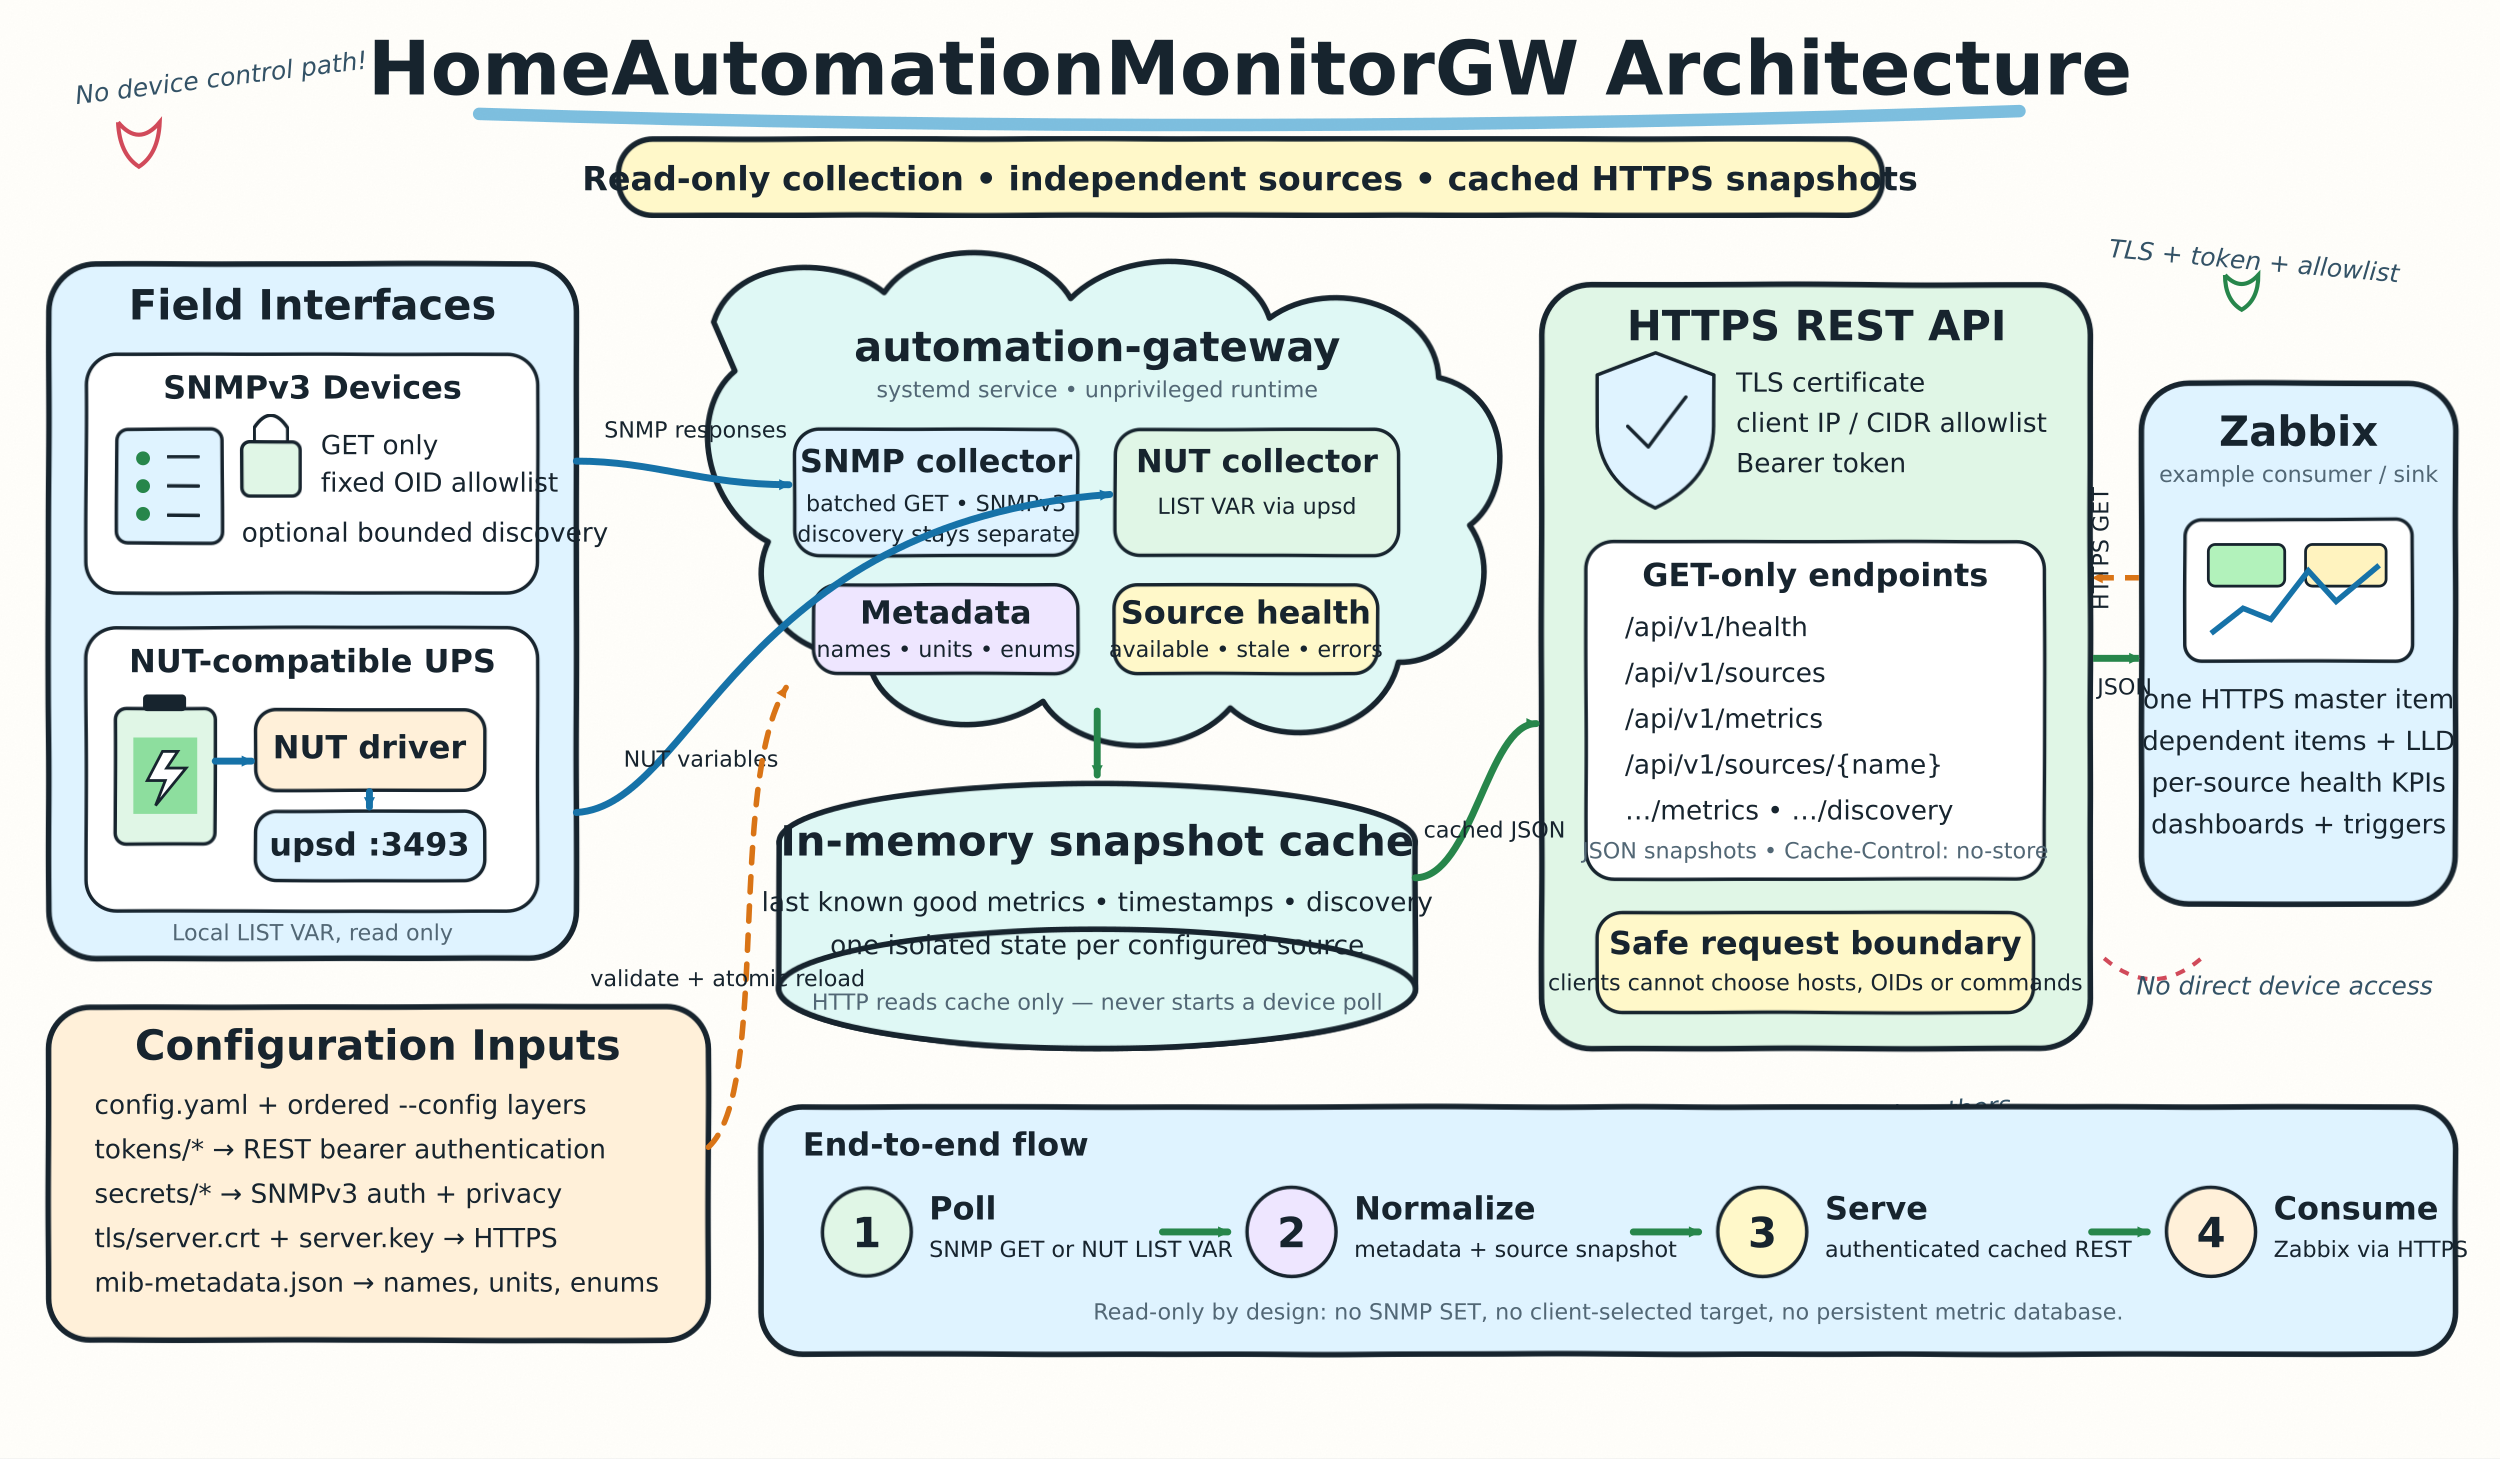
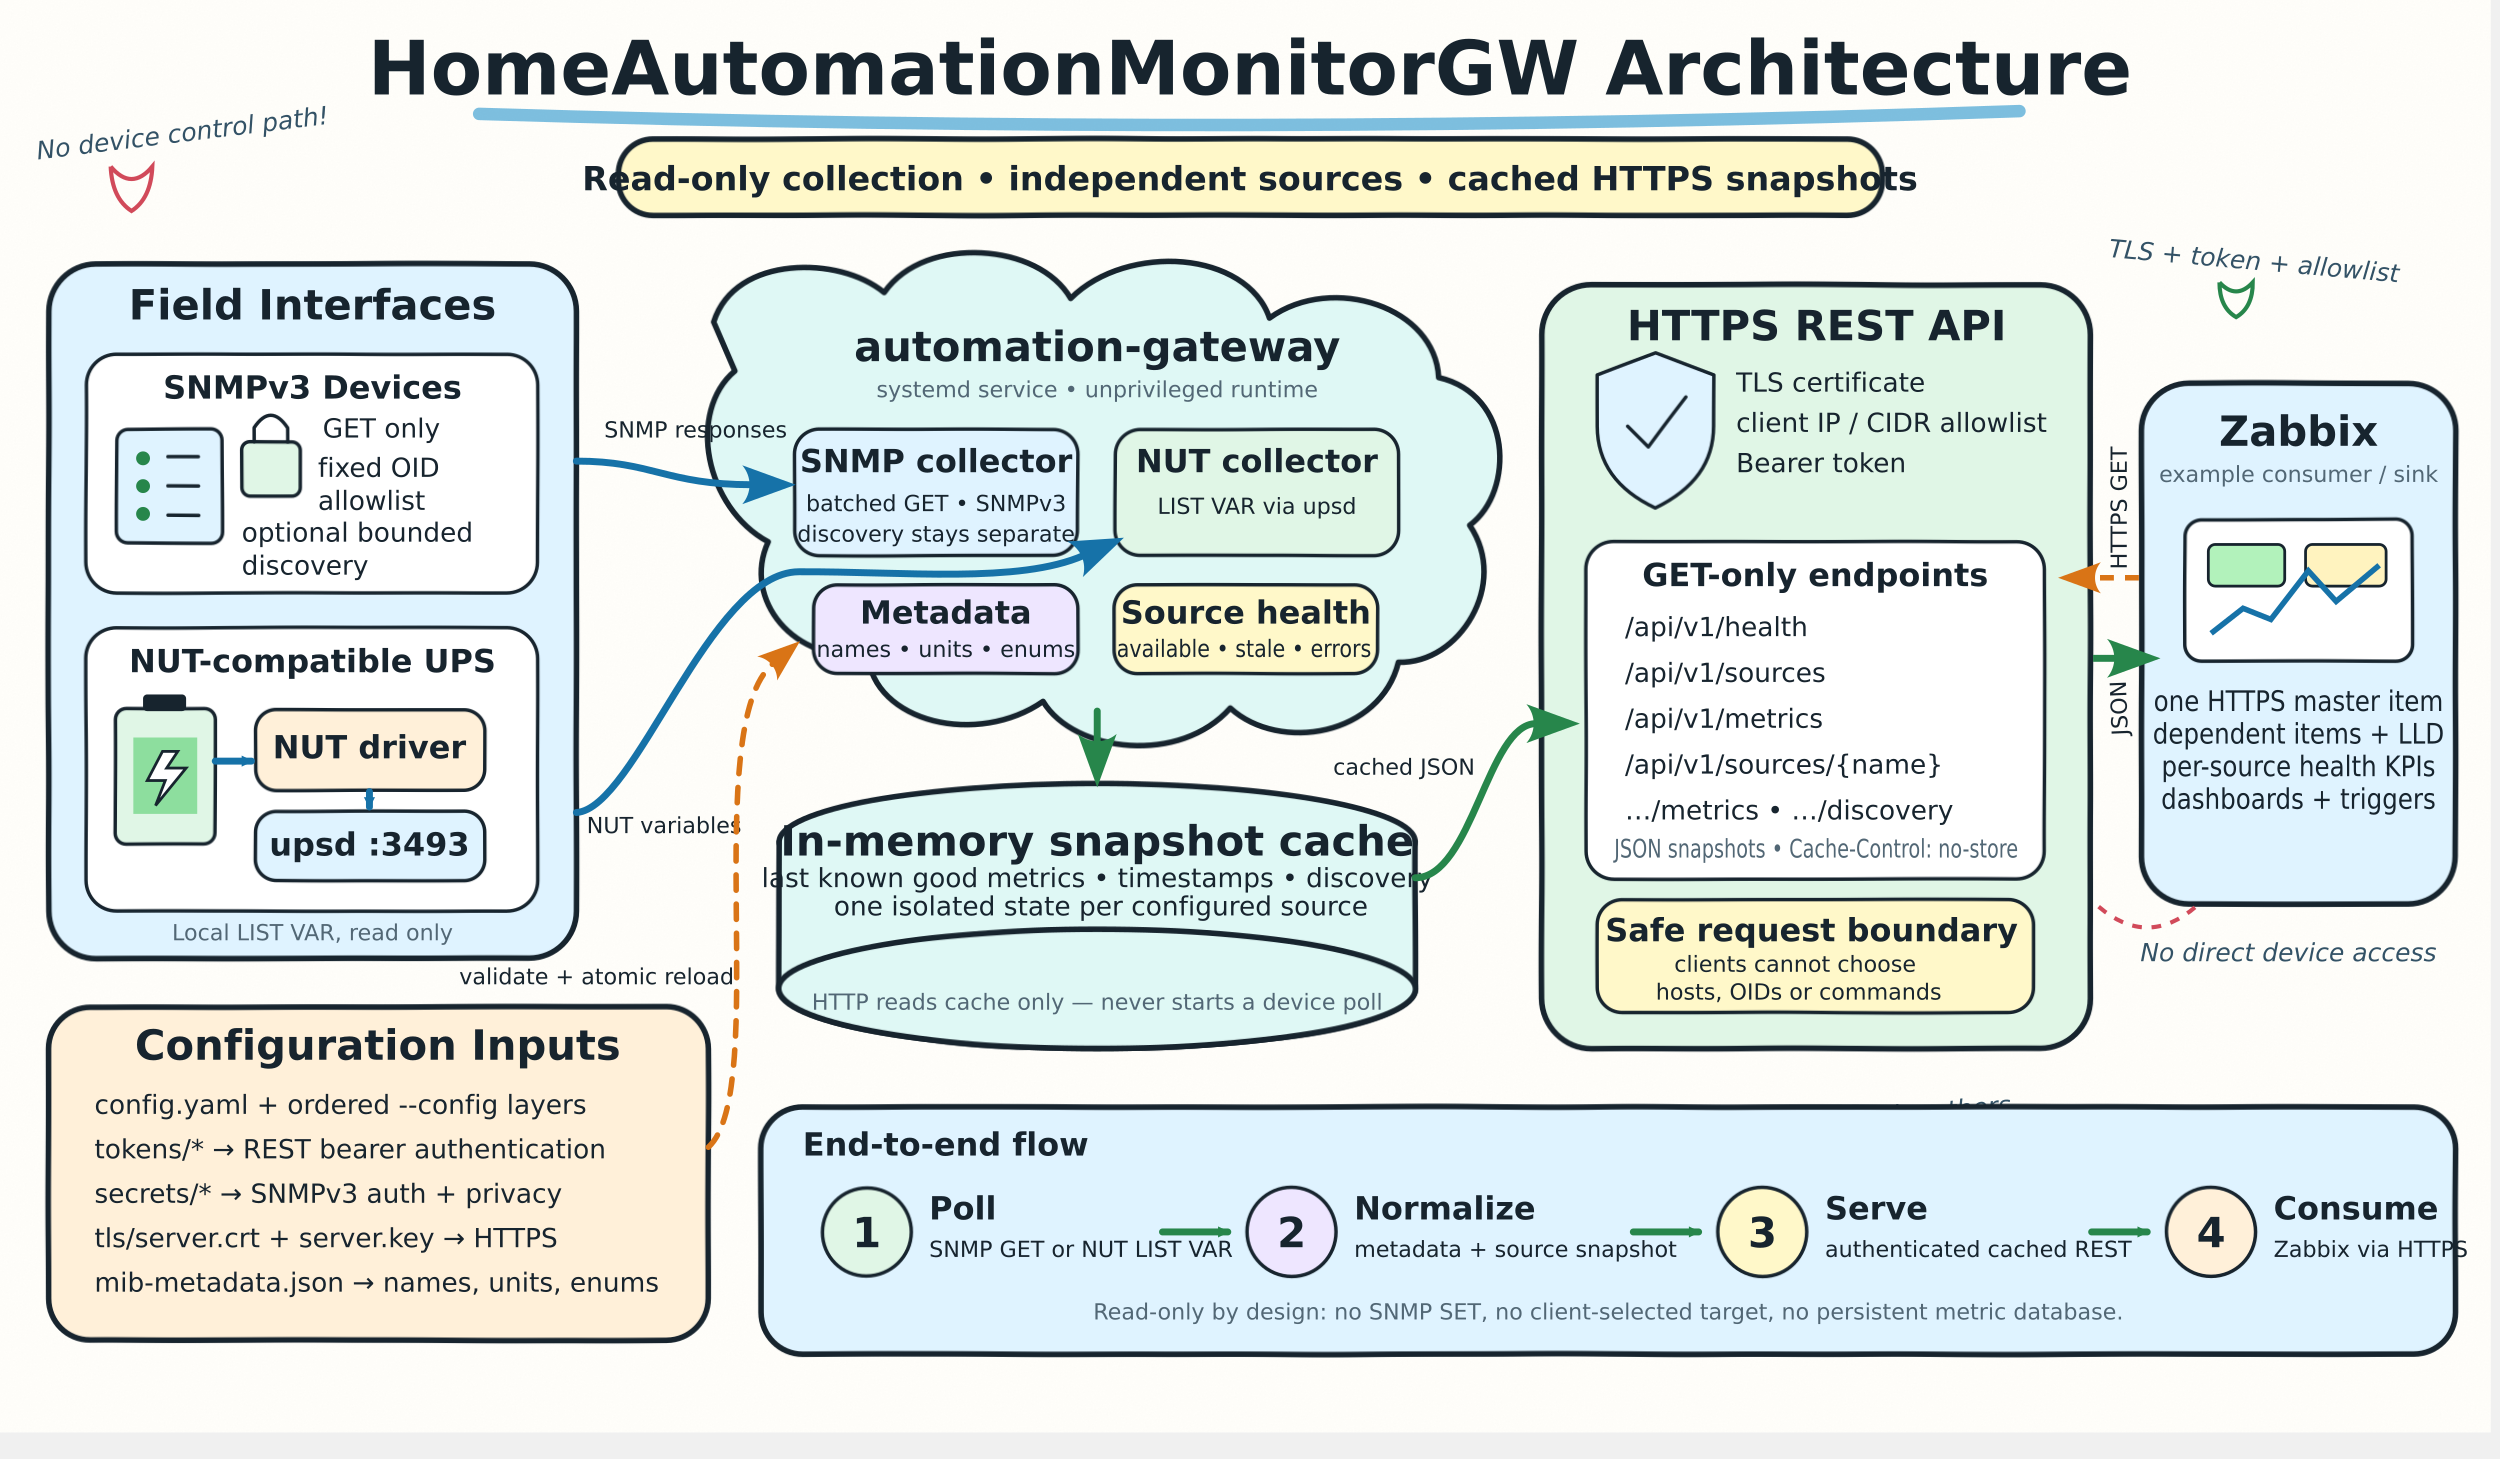
- <svg xmlns="http://www.w3.org/2000/svg" width="1800" height="1050" viewBox="0 0 1800 1050" role="img" aria-labelledby="title desc">
-   <defs>
-     <filter id="paper" x="-5%" y="-5%" width="110%" height="110%">
-       <feTurbulence type="fractalNoise" baseFrequency="0.8" numOctaves="2" seed="7" result="noise" />
-       <feColorMatrix in="noise" type="saturate" values="0" result="gray" />
-       <feComponentTransfer in="gray">
-         <feFuncA type="table" tableValues="0 0.035" />
+ <svg xmlns="http://www.w3.org/2000/svg" width="1800" height="1050" viewBox="0 0 1800 1050" role="img" aria-labelledby="title desc" version="1.1" id="svg82">
+   <defs id="defs4">
+     <marker style="overflow:visible" id="marker90" refX="0" refY="0" orient="auto-start-reverse" markerWidth="1" markerHeight="1" viewBox="0 0 1 1" preserveAspectRatio="xMidYMid">
+       <path transform="scale(0.7)" d="M -2,-4 9,0 -2,4 c 2,-2.33 2,-5.66 0,-8 z" style="fill:context-stroke;fill-rule:evenodd;stroke:none" id="path90" />
+     </marker>
+     <marker style="overflow:visible" id="marker89" refX="0" refY="0" orient="auto-start-reverse" markerWidth="1" markerHeight="1" viewBox="0 0 1 1" preserveAspectRatio="xMidYMid">
+       <path transform="scale(0.7)" d="M -2,-4 9,0 -2,4 c 2,-2.33 2,-5.66 0,-8 z" style="fill:context-stroke;fill-rule:evenodd;stroke:none" id="path89" />
+     </marker>
+     <marker style="overflow:visible" id="marker88" refX="0" refY="0" orient="auto-start-reverse" markerWidth="1" markerHeight="1" viewBox="0 0 1 1" preserveAspectRatio="xMidYMid">
+       <path transform="scale(0.7)" d="M -2,-4 9,0 -2,4 c 2,-2.33 2,-5.66 0,-8 z" style="fill:context-stroke;fill-rule:evenodd;stroke:none" id="path88" />
+     </marker>
+     <marker style="overflow:visible" id="marker87" refX="0" refY="0" orient="auto-start-reverse" markerWidth="1" markerHeight="1" viewBox="0 0 1 1" preserveAspectRatio="xMidYMid">
+       <path transform="scale(0.7)" d="M -2,-4 9,0 -2,4 c 2,-2.33 2,-5.66 0,-8 z" style="fill:context-stroke;fill-rule:evenodd;stroke:none" id="path87" />
+     </marker>
+     <marker style="overflow:visible" id="ConcaveTriangle" refX="0" refY="0" orient="auto-start-reverse" markerWidth="1" markerHeight="1" viewBox="0 0 1 1" preserveAspectRatio="xMidYMid">
+       <path transform="scale(0.7)" d="M -2,-4 9,0 -2,4 c 2,-2.33 2,-5.66 0,-8 z" style="fill:context-stroke;fill-rule:evenodd;stroke:none" id="path7" />
+     </marker>
+     <marker style="overflow:visible" id="marker86" refX="0" refY="0" orient="auto-start-reverse" markerWidth="1" markerHeight="1" viewBox="0 0 1 1" preserveAspectRatio="xMidYMid">
+       <path transform="scale(0.7)" d="M -2,-4 9,0 -2,4 c 2,-2.33 2,-5.66 0,-8 z" style="fill:context-stroke;fill-rule:evenodd;stroke:none" id="path86" />
+     </marker>
+     <filter id="paper" x="0" y="0" width="1" height="1">
+       <feTurbulence type="fractalNoise" baseFrequency="0.8" numOctaves="2" seed="7" result="noise" id="feTurbulence1" />
+       <feColorMatrix in="noise" type="saturate" values="0" result="gray" id="feColorMatrix1" />
+       <feComponentTransfer in="gray" id="feComponentTransfer1">
+         <feFuncA type="table" tableValues="0 0.035" id="feFuncA1" />
      </feComponentTransfer>
-       <feBlend in="SourceGraphic" mode="multiply" />
+       <feBlend in="SourceGraphic" mode="multiply" id="feBlend1" />
    </filter>
-     <filter id="rough" x="-3%" y="-3%" width="106%" height="106%">
-       <feTurbulence type="fractalNoise" baseFrequency="0.012" numOctaves="1" seed="12" result="noise" />
-       <feDisplacementMap in="SourceGraphic" in2="noise" scale="1.4" />
+     <filter id="rough" x="-0.057" y="-0.066" width="1.114" height="1.132">
+       <feTurbulence type="fractalNoise" baseFrequency="0.012" numOctaves="1" seed="12" result="noise" id="feTurbulence2" />
+       <feDisplacementMap in="SourceGraphic" in2="noise" scale="1.4" id="feDisplacementMap2" xChannelSelector="A" yChannelSelector="A" />
    </filter>
-     <marker id="arrowBlue" markerUnits="userSpaceOnUse" markerWidth="8" markerHeight="8" refX="7" refY="4" orient="auto">
-       <path d="M0,0 L8,4 L0,8 z" fill="#1672a8" />
+     <marker id="arrowBlue" markerUnits="userSpaceOnUse" markerWidth="8" markerHeight="8" refX="7" refY="4" orient="auto" viewBox="0 0 8 8" preserveAspectRatio="xMidYMid">
+       <path d="M0,0 L8,4 L0,8 z" fill="#1672a8" id="path2" />
    </marker>
    <marker id="arrowGreen" markerUnits="userSpaceOnUse" markerWidth="8" markerHeight="8" refX="7" refY="4" orient="auto">
-       <path d="M0,0 L8,4 L0,8 z" fill="#27864b" />
+       <path d="M0,0 L8,4 L0,8 z" fill="#27864b" id="path3" />
    </marker>
-     <marker id="arrowOrange" markerUnits="userSpaceOnUse" markerWidth="8" markerHeight="8" refX="7" refY="4" orient="auto">
-       <path d="M0,0 L8,4 L0,8 z" fill="#d97416" />
+     <marker id="arrowOrange" markerUnits="userSpaceOnUse" markerWidth="8" markerHeight="8" refX="5" refY="4" orient="auto" preserveAspectRatio="xMidYMid" viewBox="0 0 8 8">
+       <path d="M0,0 L8,4 L0,8 z" fill="#d97416" id="path4" />
    </marker>
-     <style>
+     <style id="style4">
      .ink{stroke:#17242e;stroke-width:4;stroke-linecap:round;stroke-linejoin:round;filter:url(#rough)}
      .thin{stroke-width:2.5}.box{fill:#fff;}.blue{fill:#dff3ff}.green{fill:#e0f6e6}.orange{fill:#fff0d9}.yellow{fill:#fff8c9}.pink{fill:#ffe6e1}.purple{fill:#eee6ff}.teal{fill:#dff8f5}
      text{font-family:"DejaVu Sans",sans-serif;fill:#17242e}
      .title{font-size:54px;font-weight:700}.subtitle{font-size:24px;font-weight:700}.h1{font-size:30px;font-weight:700}.h2{font-size:23px;font-weight:700}.body{font-size:19px}.small{font-size:16px}.tiny{font-size:14px}.note{font-size:18px;font-style:italic;fill:#335266}
      .blueLine{fill:none;stroke:#1672a8;stroke-width:5;stroke-linecap:round;stroke-linejoin:round;marker-end:url(#arrowBlue)}
      .greenLine{fill:none;stroke:#27864b;stroke-width:5;stroke-linecap:round;stroke-linejoin:round;marker-end:url(#arrowGreen)}
      .orangeLine{fill:none;stroke:#d97416;stroke-width:4;stroke-dasharray:11 10;stroke-linecap:round;stroke-linejoin:round;marker-end:url(#arrowOrange)}
      .dash{stroke-dasharray:10 9}.center{text-anchor:middle}.white{fill:#fff}.muted{fill:#526775}
    </style>
  </defs>
-   <rect width="1800" height="1050" fill="#fffefa" filter="url(#paper)" />
-   <text class="title center" x="900" y="68">HomeAutomationMonitorGW Architecture</text>
-   <path d="M345 82 Q900 99 1454 80" fill="none" stroke="#51a9d6" stroke-width="9" stroke-linecap="round" opacity=".75" />
-   <rect class="ink yellow" x="445" y="100" width="910" height="55" rx="25" />
-   <text class="subtitle center" x="900" y="137" textLength="820" lengthAdjust="spacingAndGlyphs">Read-only collection • independent sources • cached HTTPS snapshots</text>
-   <text class="note" x="55" y="75" transform="rotate(-7 55 75)">No device control path!</text>
-   <path d="M85 88 q15 18 30 0 q-1 23 -15 32 q-14-9-15-32" fill="none" stroke="#d14a5a" stroke-width="3" />
-   <rect class="ink blue" x="35" y="190" width="380" height="500" rx="34" />
-   <text class="h1 center" x="225" y="230">Field Interfaces</text>
-   <rect class="ink box thin" x="62" y="255" width="325" height="172" rx="22" />
-   <text class="h2 center" x="225" y="287">SNMPv3 Devices</text>
-   <rect class="ink blue thin" x="84" y="309" width="76" height="82" rx="8" />
-   <circle cx="103" cy="330" r="5" fill="#27864b" />
-   <circle cx="103" cy="350" r="5" fill="#27864b" />
-   <circle cx="103" cy="370" r="5" fill="#27864b" />
-   <path class="ink thin" d="M121 329 h22 M121 350 h22 M121 371 h22" fill="none" />
-   <rect class="ink green thin" x="174" y="318" width="42" height="39" rx="6" />
-   <path class="ink thin" d="M183 318 v-10 q12-18 24 0 v10" fill="none" />
-   <text class="body" x="231" y="327">GET only</text>
-   <text class="body" x="231" y="354">fixed OID allowlist</text>
-   <text class="body" x="174" y="390">optional bounded discovery</text>
-   <rect class="ink box thin" x="62" y="452" width="325" height="204" rx="22" />
-   <text class="h2 center" x="225" y="484">NUT-compatible UPS</text>
-   <rect class="ink green thin" x="83" y="510" width="72" height="98" rx="8" />
-   <rect x="103" y="500" width="31" height="12" rx="3" fill="#17242e" />
-   <path d="M96 586 h46 v-55 h-46z" fill="#8dde9e" />
-   <path d="M117 541 l-11 21 h13 l-7 18 22-27 h-14 l8-12z" fill="#fff" stroke="#17242e" stroke-width="2" />
-   <rect class="ink orange thin" x="184" y="511" width="165" height="58" rx="15" />
-   <text class="h2 center" x="266" y="546">NUT driver</text>
-   <path class="blueLine" d="M155 548 L181 548" />
-   <rect class="ink blue thin" x="184" y="584" width="165" height="50" rx="15" />
-   <text class="h2 center" x="266" y="616">upsd :3493</text>
-   <path class="blueLine" d="M266 570 L266 581" />
-   <text class="small center muted" x="225" y="677">Local LIST VAR, read only</text>
-   <path class="ink teal" d="M514 232 C530 183 604 184 637 211 C667 168 748 175 771 215 C812 174 898 181 914 229 C960 196 1034 222 1036 272 C1089 284 1091 353 1058 378 C1087 421 1051 478 1007 477 C994 529 921 542 886 510 C850 550 773 542 751 505 C705 538 628 520 625 471 C572 479 534 431 553 390 C508 366 494 296 529 267 Z" />
-   <text class="h1 center" x="790" y="260">automation-gateway</text>
-   <text class="small center muted" x="790" y="286">systemd service • unprivileged runtime</text>
-   <rect class="ink blue thin" x="572" y="309" width="204" height="91" rx="18" />
-   <text class="h2 center" x="674" y="340">SNMP collector</text>
-   <text class="small center" x="674" y="368">batched GET • SNMPv3</text>
-   <text class="small center" x="674" y="390">discovery stays separate</text>
-   <rect class="ink green thin" x="803" y="309" width="204" height="91" rx="18" />
-   <text class="h2 center" x="905" y="340">NUT collector</text>
-   <text class="small center" x="905" y="370">LIST VAR via upsd</text>
-   <rect class="ink purple thin" x="586" y="421" width="190" height="64" rx="17" />
-   <text class="h2 center" x="681" y="449">Metadata</text>
-   <text class="small center" x="681" y="473">names • units • enums</text>
-   <rect class="ink yellow thin" x="802" y="421" width="190" height="64" rx="17" />
-   <text class="h2 center" x="897" y="449">Source health</text>
-   <text class="small center" x="897" y="473">available • stale • errors</text>
-   <path class="blueLine" d="M415 332 C470 332 506 349 568 349" />
-   <text class="small" x="435" y="315" fill="#1672a8">SNMP responses</text>
-   <path class="blueLine" d="M415 585 C500 580 530 376 799 356" />
-   <text class="small" x="449" y="552" fill="#1672a8">NUT variables</text>
-   <g>
-     <ellipse class="ink teal" cx="790" cy="606" rx="229" ry="42" />
-     <path class="ink teal" d="M561 606 v106 c0 24 103 43 229 43 s229-19 229-43V606" />
-     <ellipse class="ink teal" cx="790" cy="712" rx="229" ry="43" />
-     <text class="h1 center" x="790" y="616" textLength="370" lengthAdjust="spacingAndGlyphs">In-memory snapshot cache</text>
-     <text class="body center" x="790" y="656" textLength="390" lengthAdjust="spacingAndGlyphs">last known good metrics • timestamps • discovery</text>
-     <text class="body center" x="790" y="687" textLength="345" lengthAdjust="spacingAndGlyphs">one isolated state per configured source</text>
-     <text class="small center muted" x="790" y="727" textLength="385" lengthAdjust="spacingAndGlyphs">HTTP reads cache only — never starts a device poll</text>
+   <rect width="1800" height="1050" fill="#fffefa" filter="url(#paper)" id="rect4" x="-6.646" y="-18.608" />
+   <text class="title center" x="900" y="68" id="text4">HomeAutomationMonitorGW Architecture</text>
+   <path d="M345 82 Q900 99 1454 80" fill="none" stroke="#51a9d6" stroke-width="9" stroke-linecap="round" opacity=".75" id="path5" />
+   <rect class="ink yellow" x="445" y="100" width="910" height="55" rx="25" id="rect5" />
+   <text class="subtitle center" x="900" y="137" textLength="820" lengthAdjust="spacingAndGlyphs" id="text5">Read-only collection • independent sources • cached HTTPS snapshots</text>
+   <text class="note" x="12.887" y="117.318" transform="rotate(-7)" id="text6">No device control path!</text>
+   <path d="m 79.684,119.899 q 15,18 30,0 -1,23 -15,32 -14,-9 -15,-32" fill="none" stroke="#d14a5a" stroke-width="3" id="path6" />
+   <rect class="ink blue" x="35" y="190" width="380" height="500" rx="34" id="rect6" />
+   <text class="h1 center" x="225" y="230" id="text7">Field Interfaces</text>
+   <rect class="ink box thin" x="62" y="255" width="325" height="172" rx="22" id="rect7" />
+   <text class="h2 center" x="225" y="287" id="text8">SNMPv3 Devices</text>
+   <rect class="ink blue thin" x="84" y="309" width="76" height="82" rx="8" id="rect8" />
+   <circle cx="103" cy="330" r="5" fill="#27864b" id="circle8" />
+   <circle cx="103" cy="350" r="5" fill="#27864b" id="circle9" />
+   <circle cx="103" cy="370" r="5" fill="#27864b" id="circle10" />
+   <path class="ink thin" d="M121 329 h22 M121 350 h22 M121 371 h22" fill="none" id="path10" />
+   <rect class="ink green thin" x="174" y="318" width="42" height="39" rx="6" id="rect10" />
+   <path class="ink thin" d="M183 318 v-10 q12-18 24 0 v10" fill="none" id="path11" />
+   <text class="body" x="232.329" y="315.038" id="text11">GET only</text>
+   <text class="body" x="228.924" y="343.367" id="text12">
+     <tspan id="tspan83" x="228.924" y="343.367">fixed OID</tspan>
+     <tspan x="228.924" y="367.117" id="tspan86">allowlist</tspan>
+   </text>
+   <text class="body" x="174" y="390" id="text13">
+     <tspan id="tspan84" x="174" y="390">optional bounded</tspan>
+     <tspan id="tspan85" x="174" y="413.75">discovery</tspan>
+   </text>
+   <rect class="ink box thin" x="62" y="452" width="325" height="204" rx="22" id="rect13" />
+   <text class="h2 center" x="225" y="484" id="text14">NUT-compatible UPS</text>
+   <rect class="ink green thin" x="83" y="510" width="72" height="98" rx="8" id="rect14" />
+   <rect x="103" y="500" width="31" height="12" rx="3" fill="#17242e" id="rect15" />
+   <path d="M96 586 h46 v-55 h-46z" fill="#8dde9e" id="path15" />
+   <path d="M117 541 l-11 21 h13 l-7 18 22-27 h-14 l8-12z" fill="#fff" stroke="#17242e" stroke-width="2" id="path16" />
+   <rect class="ink orange thin" x="184" y="511" width="165" height="58" rx="15" id="rect16" />
+   <text class="h2 center" x="266" y="546" id="text16">NUT driver</text>
+   <path class="blueLine" d="M155 548 L181 548" id="path17" />
+   <rect class="ink blue thin" x="184" y="584" width="165" height="50" rx="15" id="rect17" />
+   <text class="h2 center" x="266" y="616" id="text17">upsd :3493</text>
+   <path class="blueLine" d="M266 570 L266 581" id="path18" />
+   <text class="small center muted" x="225" y="677" id="text18">Local LIST VAR, read only</text>
+   <path class="ink teal" d="M514 232 C530 183 604 184 637 211 C667 168 748 175 771 215 C812 174 898 181 914 229 C960 196 1034 222 1036 272 C1089 284 1091 353 1058 378 C1087 421 1051 478 1007 477 C994 529 921 542 886 510 C850 550 773 542 751 505 C705 538 628 520 625 471 C572 479 534 431 553 390 C508 366 494 296 529 267 Z" id="path19" />
+   <text class="h1 center" x="790" y="260" id="text19">automation-gateway</text>
+   <text class="small center muted" x="790" y="286" id="text20">systemd service • unprivileged runtime</text>
+   <rect class="ink blue thin" x="572" y="309" width="204" height="91" rx="18" id="rect20" />
+   <text class="h2 center" x="674" y="340" id="text21">SNMP collector</text>
+   <text class="small center" x="674" y="368" id="text22">batched GET • SNMPv3</text>
+   <text class="small center" x="674" y="390" id="text23">discovery stays separate</text>
+   <rect class="ink green thin" x="803" y="309" width="204" height="91" rx="18" id="rect23" />
+   <text class="h2 center" x="905" y="340" id="text24">NUT collector</text>
+   <text class="small center" x="905" y="370" id="text25">LIST VAR via upsd</text>
+   <rect class="ink purple thin" x="586" y="421" width="190" height="64" rx="17" id="rect25" />
+   <text class="h2 center" x="681" y="449" id="text26">Metadata</text>
+   <text class="small center" x="681" y="473" id="text27">names • units • enums</text>
+   <rect class="ink yellow thin" x="802" y="421" width="190" height="64" rx="17" id="rect27" />
+   <text class="h2 center" x="897" y="449" id="text28">Source health</text>
+   <text class="small center" x="963.681" y="439.624" id="text29" transform="scale(0.9294381,1.075919)" style="stroke-width:1">available • stale • errors</text>
+   <path class="blueLine" d="m 415,332 c 55,0 64.418,17 126.418,17" id="path29" style="marker-end:url(#marker88)" />
+   <text class="small" x="435" y="315" fill="#1672a8" id="text30">SNMP responses</text>
+   <path class="blueLine" d="m 415,585 c 42.5,-2.5 95.887,-173.085 160.215,-173.337 75.674,-0.296 158.399,8.831 205.177,-11.802" id="path30" style="marker-end:url(#ConcaveTriangle)" />
+   <text class="small" x="422.418" y="599.848" fill="#1672a8" id="text31">NUT variables</text>
+   <g id="g35">
+     <ellipse class="ink teal" cx="790" cy="606" rx="229" ry="42" id="ellipse31" />
+     <path class="ink teal" d="M561 606 v106 c0 24 103 43 229 43 s229-19 229-43V606" id="path31" />
+     <ellipse class="ink teal" cx="790" cy="712" rx="229" ry="43" id="ellipse32" />
+     <text class="h1 center" x="790" y="616" textLength="370" lengthAdjust="spacingAndGlyphs" id="text32">In-memory snapshot cache</text>
+     <text class="body center" x="790" y="656" textLength="390" lengthAdjust="spacingAndGlyphs" id="text33" transform="translate(0,-17.27848)">last known good metrics • timestamps • discovery</text>
+     <text class="body center" x="790" y="687" textLength="345" lengthAdjust="spacingAndGlyphs" id="text34" transform="translate(2.658228,-27.91139)">one isolated state per configured source</text>
+     <text class="small center muted" x="790" y="727" textLength="385" lengthAdjust="spacingAndGlyphs" id="text35">HTTP reads cache only — never starts a device poll</text>
  </g>
-   <path class="greenLine" d="M790 512 L790 558" />
-   <rect class="ink orange" x="35" y="725" width="475" height="240" rx="30" />
-   <text class="h1 center" x="272" y="763">Configuration Inputs</text>
-   <text class="body" x="68" y="802">config.yaml + ordered --config layers</text>
-   <text class="body" x="68" y="834">tokens/* → REST bearer authentication</text>
-   <text class="body" x="68" y="866">secrets/* → SNMPv3 auth + privacy</text>
-   <text class="body" x="68" y="898">tls/server.crt + server.key → HTTPS</text>
-   <text class="body" x="68" y="930">mib-metadata.json → names, units, enums</text>
-   <path class="orangeLine" d="M510 826 C555 785 523 565 566 495" />
-   <text class="small" x="425" y="710" fill="#d97416">validate + atomic reload</text>
-   <rect class="ink green" x="1110" y="205" width="395" height="550" rx="36" />
-   <text class="h1 center" x="1308" y="245">HTTPS REST API</text>
-   <path class="ink blue thin" d="M1150 270 l42-16 42 16 v37 q0 39-42 59 q-42-20-42-59z" />
-   <path class="ink thin" d="M1172 307 l15 15 27-36" fill="none" stroke="#27864b" stroke-width="6" />
-   <text class="body" x="1250" y="282">TLS certificate</text>
-   <text class="body" x="1250" y="311">client IP / CIDR allowlist</text>
-   <text class="body" x="1250" y="340">Bearer token</text>
-   <rect class="ink box thin" x="1142" y="390" width="330" height="243" rx="20" />
-   <text class="h2 center" x="1307" y="422">GET-only endpoints</text>
-   <text class="body" x="1170" y="458">/api/v1/health</text>
-   <text class="body" x="1170" y="491">/api/v1/sources</text>
-   <text class="body" x="1170" y="524">/api/v1/metrics</text>
-   <text class="body" x="1170" y="557">/api/v1/sources/{name}</text>
-   <text class="body" x="1170" y="590">…/metrics   •   …/discovery</text>
-   <text class="small center muted" x="1307" y="618">JSON snapshots • Cache-Control: no-store</text>
-   <rect class="ink yellow thin" x="1150" y="657" width="314" height="72" rx="18" />
-   <text class="h2 center" x="1307" y="687">Safe request boundary</text>
-   <text class="small center" x="1307" y="713">clients cannot choose hosts, OIDs or commands</text>
-   <path class="greenLine" d="M1019 632 C1060 632 1071 521 1106 521" />
-   <text class="small" x="1025" y="603" fill="#27864b">cached JSON</text>
-   <rect class="ink blue" x="1542" y="276" width="226" height="375" rx="34" />
-   <text class="h1 center" x="1655" y="321">Zabbix</text>
-   <text class="small center muted" x="1655" y="347">example consumer / sink</text>
-   <rect class="ink box thin" x="1573" y="374" width="164" height="102" rx="12" />
-   <rect x="1590" y="392" width="55" height="30" rx="5" fill="#b2f2bb" stroke="#17242e" stroke-width="2" />
-   <rect x="1660" y="392" width="58" height="30" rx="5" fill="#fff3bf" stroke="#17242e" stroke-width="2" />
-   <path d="M1592 456 l23-18 20 8 27-35 20 22 31-26" fill="none" stroke="#1672a8" stroke-width="4" />
-   <text class="body center" x="1655" y="510">one HTTPS master item</text>
-   <text class="body center" x="1655" y="540">dependent items + LLD</text>
-   <text class="body center" x="1655" y="570">per-source health KPIs</text>
-   <text class="body center" x="1655" y="600">dashboards + triggers</text>
-   <path d="M1540 416 C1519 416 1514 416 1507 416" fill="none" stroke="#d97416" stroke-width="4" stroke-dasharray="10 8" marker-end="url(#arrowOrange)" />
-   <text class="small center" x="1518" y="395" fill="#d97416" transform="rotate(-90 1518 395)">HTTPS GET</text>
-   <path d="M1507 474 C1519 474 1528 474 1540 474" fill="none" stroke="#27864b" stroke-width="5" marker-end="url(#arrowGreen)" />
-   <text class="small" x="1510" y="500" fill="#27864b">JSON</text>
-   <path d="M1515 690 q35 30 70 0" fill="none" stroke="#d14a5a" stroke-width="3" stroke-dasharray="7 7" />
-   <text class="note center" x="1645" y="716">No direct device access</text>
-   <text class="note" x="1518" y="185" transform="rotate(5 1518 185)">TLS + token + allowlist</text>
-   <path d="M1602 198 q12 13 24 0 q0 18-12 25 q-12-7-12-25" fill="none" stroke="#27864b" stroke-width="3" />
-   <text class="note" x="1065" y="835" transform="rotate(-5 1065 835)">One failed source does not stop the others.</text>
-   <rect class="ink blue" x="548" y="797" width="1220" height="178" rx="30" />
-   <text class="h2" x="578" y="832">End-to-end flow</text>
-   <g>
-     <circle class="ink green thin" cx="624" cy="887" r="32" />
-     <text class="h1 center" x="624" y="898">1</text>
-     <text class="h2" x="669" y="878">Poll</text>
-     <text class="small" x="669" y="905">SNMP GET or NUT LIST VAR</text>
-     <path class="greenLine" d="M837 887 L884 887" />
-     <circle class="ink purple thin" cx="930" cy="887" r="32" />
-     <text class="h1 center" x="930" y="898">2</text>
-     <text class="h2" x="975" y="878">Normalize</text>
-     <text class="small" x="975" y="905">metadata + source snapshot</text>
-     <path class="greenLine" d="M1176 887 L1223 887" />
-     <circle class="ink yellow thin" cx="1269" cy="887" r="32" />
-     <text class="h1 center" x="1269" y="898">3</text>
-     <text class="h2" x="1314" y="878">Serve</text>
-     <text class="small" x="1314" y="905">authenticated cached REST</text>
-     <path class="greenLine" d="M1506 887 L1546 887" />
-     <circle class="ink orange thin" cx="1592" cy="887" r="32" />
-     <text class="h1 center" x="1592" y="898">4</text>
-     <text class="h2" x="1637" y="878">Consume</text>
-     <text class="small" x="1637" y="905">Zabbix via HTTPS</text>
+   <path class="greenLine" d="m 790,512 v 23.405" id="path35" style="marker-end:url(#marker87)" />
+   <rect class="ink orange" x="35" y="725" width="475" height="240" rx="30" id="rect35" />
+   <text class="h1 center" x="272" y="763" id="text36">Configuration Inputs</text>
+   <text class="body" x="68" y="802" id="text37">config.yaml + ordered --config layers</text>
+   <text class="body" x="68" y="834" id="text38">tokens/* → REST bearer authentication</text>
+   <text class="body" x="68" y="866" id="text39">secrets/* → SNMPv3 auth + privacy</text>
+   <text class="body" x="68" y="898" id="text40">tls/server.crt + server.key → HTTPS</text>
+   <text class="body" x="68" y="930" id="text41">mib-metadata.json → names, units, enums</text>
+   <path class="orangeLine" d="m 510,826 c 45,-41 -6.937,-303.532 46.696,-348.278" id="path41" style="marker-end:url(#marker86)" />
+   <text class="small" x="330.633" y="708.671" fill="#d97416" id="text42">validate + atomic reload</text>
+   <rect class="ink green" x="1110" y="205" width="395" height="550" rx="36" id="rect42" />
+   <text class="h1 center" x="1308" y="245" id="text43">HTTPS REST API</text>
+   <path class="ink blue thin" d="M1150 270 l42-16 42 16 v37 q0 39-42 59 q-42-20-42-59z" id="path43" />
+   <path class="ink thin" d="M1172 307 l15 15 27-36" fill="none" stroke="#27864b" stroke-width="6" id="path44" />
+   <text class="body" x="1250" y="282" id="text44">TLS certificate</text>
+   <text class="body" x="1250" y="311" id="text45">client IP / CIDR allowlist</text>
+   <text class="body" x="1250" y="340" id="text46">Bearer token</text>
+   <rect class="ink box thin" x="1142" y="390" width="330" height="243" rx="20" id="rect46" />
+   <text class="h2 center" x="1307" y="422" id="text47">GET-only endpoints</text>
+   <text class="body" x="1170" y="458" id="text48">/api/v1/health</text>
+   <text class="body" x="1170" y="491" id="text49">/api/v1/sources</text>
+   <text class="body" x="1170" y="524" id="text50">/api/v1/metrics</text>
+   <text class="body" x="1170" y="557" id="text51">/api/v1/sources/{name}</text>
+   <text class="body" x="1170" y="590" id="text52">…/metrics   •   …/discovery</text>
+   <text class="small center muted" x="1509.728" y="534.794" id="text53" transform="scale(0.8661418,1.154545)" style="stroke-width:1">JSON snapshots • Cache-Control: no-store</text>
+   <rect class="ink yellow thin" x="1150" y="647.696" width="314" height="81.304" rx="18" id="rect53" />
+   <text class="h2 center" x="1304.342" y="677.696" id="text54">Safe request boundary</text>
+   <text class="small center" x="1295.038" y="699.709" id="text55">
+     <tspan id="tspan90" x="1295.038" y="699.709">clients cannot choose</tspan>
+     <tspan id="tspan91" x="1295.038" y="719.709">hosts, OIDs or commands</tspan>
+   </text>
+   <path class="greenLine" d="M1019 632 C1060 632 1071 521 1106 521" id="path55" style="marker-end:url(#marker86)" />
+   <text class="small" x="959.873" y="557.81" fill="#27864b" id="text56">cached JSON</text>
+   <rect class="ink blue" x="1542" y="276" width="226" height="375" rx="34" id="rect56" />
+   <text class="h1 center" x="1655" y="321" id="text57">Zabbix</text>
+   <text class="small center muted" x="1655" y="347" id="text58">example consumer / sink</text>
+   <rect class="ink box thin" x="1573" y="374" width="164" height="102" rx="12" id="rect58" />
+   <rect x="1590" y="392" width="55" height="30" rx="5" fill="#b2f2bb" stroke="#17242e" stroke-width="2" id="rect59" />
+   <rect x="1660" y="392" width="58" height="30" rx="5" fill="#fff3bf" stroke="#17242e" stroke-width="2" id="rect60" />
+   <path d="M1592 456 l23-18 20 8 27-35 20 22 31-26" fill="none" stroke="#1672a8" stroke-width="4" id="path60" />
+   <text class="body center" x="1778.168" y="476.423" id="text60" transform="scale(0.9306787,1.074485)" style="stroke-width:1">one HTTPS master item</text>
+   <text class="body center" x="1778.168" y="498.273" id="text61" transform="scale(0.9306787,1.074485)" style="stroke-width:1">dependent items + LLD</text>
+   <text class="body center" x="1778.168" y="520.124" id="text62" transform="scale(0.9306787,1.074485)" style="stroke-width:1">per-source health KPIs</text>
+   <text class="body center" x="1778.168" y="541.974" id="text63" transform="scale(0.9306787,1.074485)" style="stroke-width:1">dashboards + triggers</text>
+   <path d="M1540 416 C1519 416 1514 416 1507 416" fill="none" stroke="#d97416" stroke-width="4" stroke-dasharray="10 8" marker-end="url(#arrowOrange)" id="path63" style="marker-end:url(#marker90)" />
+   <text class="small center" x="-365.759" y="1531.291" fill="#d97416" transform="rotate(-90)" id="text64">HTTPS GET</text>
+   <path d="m 1507,474 h 17.051" fill="none" stroke="#27864b" stroke-width="5" marker-end="url(#arrowGreen)" id="path64" style="marker-end:url(#marker89)" />
+   <text class="small" x="-588.487" y="1510.371" fill="#27864b" id="text65" transform="rotate(-92.22686)">JSON</text>
+   <path d="m 1511.013,652.785 q 35,30 70,0" fill="none" stroke="#d14a5a" stroke-width="3" stroke-dasharray="7, 7" id="path65" />
+   <text class="note center" x="1647.658" y="692.076" id="text66">No direct device access</text>
+   <text class="note" x="1518" y="185" transform="rotate(5 1518 185)" id="text67">TLS + token + allowlist</text>
+   <path d="m 1598.013,203.316 q 12,13 24,0 0,18 -12,25 -12,-7 -12,-25" fill="none" stroke="#27864b" stroke-width="3" id="path67" />
+   <text class="note" x="1065" y="835" transform="rotate(-5 1065 835)" id="text68">One failed source does not stop the others.</text>
+   <rect class="ink blue" x="548" y="797" width="1220" height="178" rx="30" id="rect68" />
+   <text class="h2" x="578" y="832" id="text69">End-to-end flow</text>
+   <g id="g81">
+     <circle class="ink green thin" cx="624" cy="887" r="32" id="circle69" />
+     <text class="h1 center" x="624" y="898" id="text70">1</text>
+     <text class="h2" x="669" y="878" id="text71">Poll</text>
+     <text class="small" x="669" y="905" id="text72">SNMP GET or NUT LIST VAR</text>
+     <path class="greenLine" d="M837 887 L884 887" id="path72" />
+     <circle class="ink purple thin" cx="930" cy="887" r="32" id="circle72" />
+     <text class="h1 center" x="930" y="898" id="text73">2</text>
+     <text class="h2" x="975" y="878" id="text74">Normalize</text>
+     <text class="small" x="975" y="905" id="text75">metadata + source snapshot</text>
+     <path class="greenLine" d="M1176 887 L1223 887" id="path75" />
+     <circle class="ink yellow thin" cx="1269" cy="887" r="32" id="circle75" />
+     <text class="h1 center" x="1269" y="898" id="text76">3</text>
+     <text class="h2" x="1314" y="878" id="text77">Serve</text>
+     <text class="small" x="1314" y="905" id="text78">authenticated cached REST</text>
+     <path class="greenLine" d="M1506 887 L1546 887" id="path78" />
+     <circle class="ink orange thin" cx="1592" cy="887" r="32" id="circle78" />
+     <text class="h1 center" x="1592" y="898" id="text79">4</text>
+     <text class="h2" x="1637" y="878" id="text80">Consume</text>
+     <text class="small" x="1637" y="905" id="text81">Zabbix via HTTPS</text>
  </g>
-   <text class="small center muted" x="1158" y="950">Read-only by design: no SNMP SET, no client-selected target, no persistent metric database.</text>
+   <text class="small center muted" x="1158" y="950" id="text82">Read-only by design: no SNMP SET, no client-selected target, no persistent metric database.</text>
</svg>
